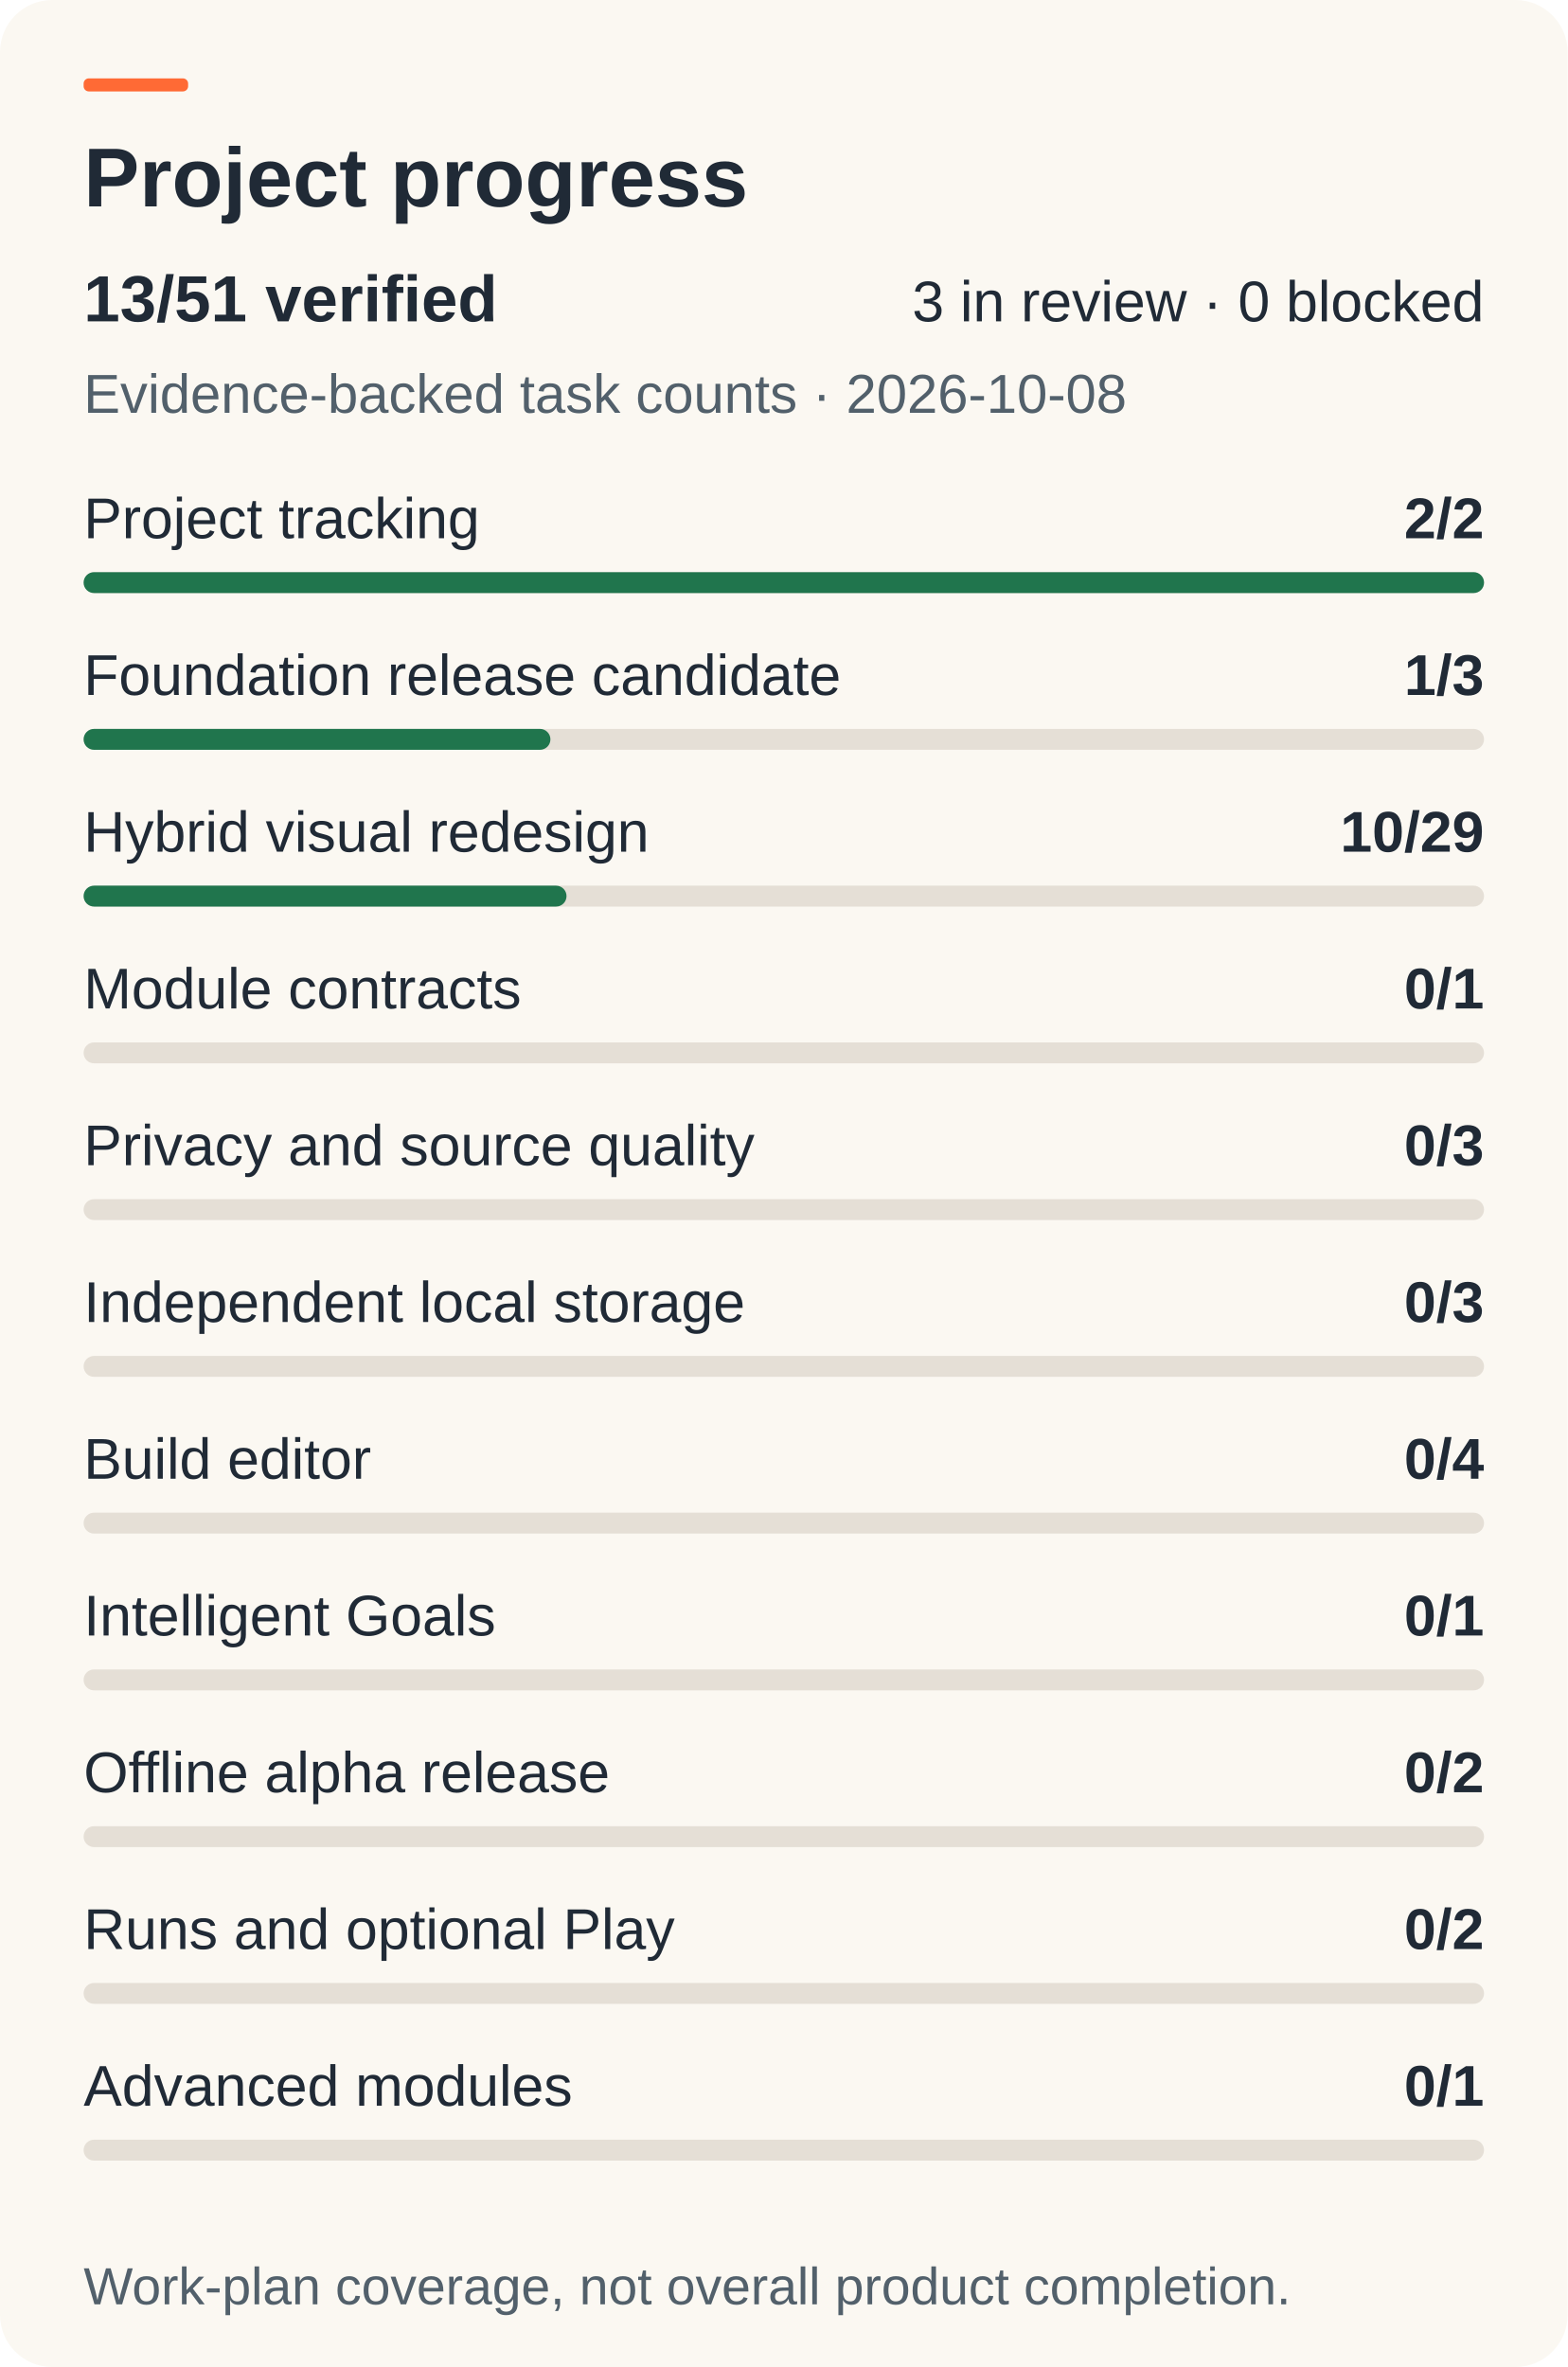
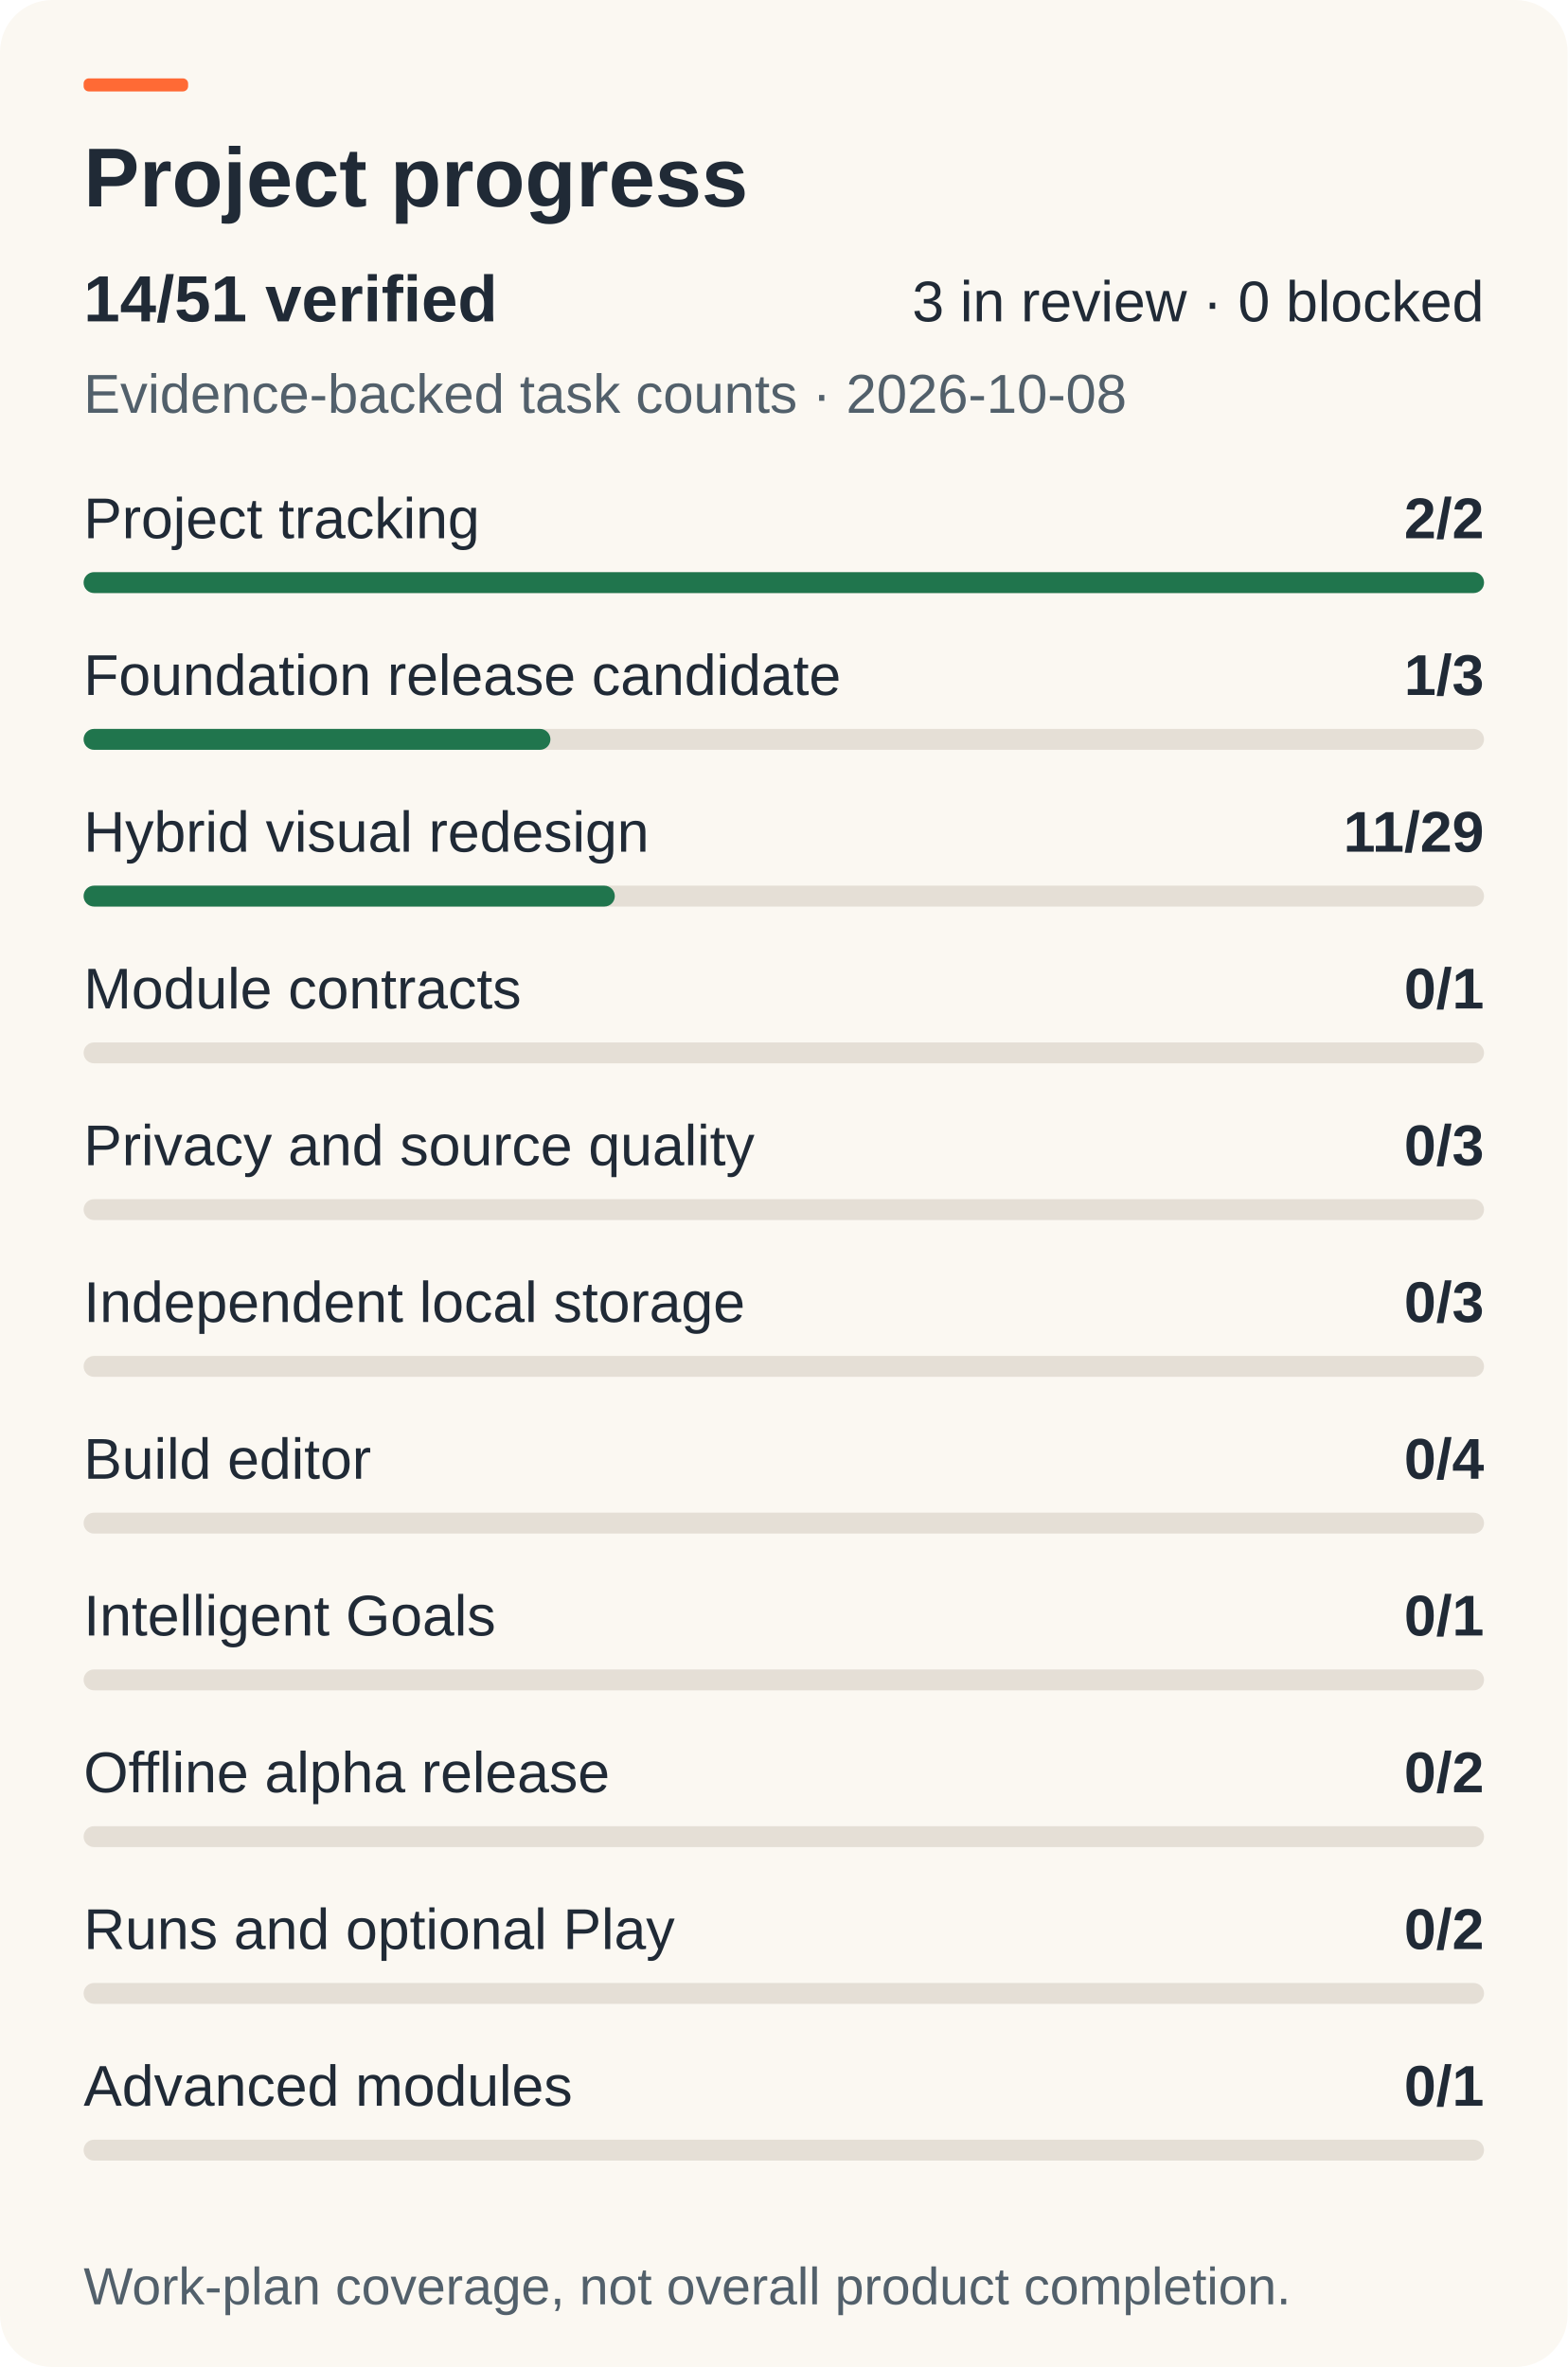
<svg xmlns="http://www.w3.org/2000/svg" width="600" height="906" viewBox="0 0 600 906" role="img" aria-labelledby="title description">
  <rect width="600" height="906" rx="20" fill="#FBF8F2" />
  <g font-family="Arial, sans-serif" fill="#202A36">
    <rect x="32" y="30" width="40" height="5" rx="2" fill="#FF6A35" />
    <text x="32" y="79" font-size="32" font-weight="700">Project progress</text>
-     <text x="32" y="123" font-size="25" font-weight="700">13/51 verified</text>
+     <text x="32" y="123" font-size="25" font-weight="700">14/51 verified</text>
    <text x="568" y="123" text-anchor="end" font-size="22">3 in review · 0 blocked</text>
    <text x="32" y="158" font-size="21" fill="#52606B">Evidence-backed task counts · 2026-10-08</text>
    <text x="32" y="206" font-size="22">Project tracking</text>
    <text x="568" y="206" text-anchor="end" font-size="22" font-weight="700">2/2</text>
    <rect x="32" y="219" width="536" height="8" rx="4" fill="#E5DFD6" />
    <rect x="32" y="219" width="536" height="8" rx="4" fill="#20754D" />
    <text x="32" y="266" font-size="22">Foundation release candidate</text>
    <text x="568" y="266" text-anchor="end" font-size="22" font-weight="700">1/3</text>
    <rect x="32" y="279" width="536" height="8" rx="4" fill="#E5DFD6" />
    <rect x="32" y="279" width="178.667" height="8" rx="4" fill="#20754D" />
    <text x="32" y="326" font-size="22">Hybrid visual redesign</text>
-     <text x="568" y="326" text-anchor="end" font-size="22" font-weight="700">10/29</text>
+     <text x="568" y="326" text-anchor="end" font-size="22" font-weight="700">11/29</text>
    <rect x="32" y="339" width="536" height="8" rx="4" fill="#E5DFD6" />
-     <rect x="32" y="339" width="184.828" height="8" rx="4" fill="#20754D" />
+     <rect x="32" y="339" width="203.31" height="8" rx="4" fill="#20754D" />
    <text x="32" y="386" font-size="22">Module contracts</text>
    <text x="568" y="386" text-anchor="end" font-size="22" font-weight="700">0/1</text>
    <rect x="32" y="399" width="536" height="8" rx="4" fill="#E5DFD6" />
    <text x="32" y="446" font-size="22">Privacy and source quality</text>
    <text x="568" y="446" text-anchor="end" font-size="22" font-weight="700">0/3</text>
    <rect x="32" y="459" width="536" height="8" rx="4" fill="#E5DFD6" />
    <text x="32" y="506" font-size="22">Independent local storage</text>
    <text x="568" y="506" text-anchor="end" font-size="22" font-weight="700">0/3</text>
    <rect x="32" y="519" width="536" height="8" rx="4" fill="#E5DFD6" />
    <text x="32" y="566" font-size="22">Build editor</text>
    <text x="568" y="566" text-anchor="end" font-size="22" font-weight="700">0/4</text>
    <rect x="32" y="579" width="536" height="8" rx="4" fill="#E5DFD6" />
    <text x="32" y="626" font-size="22">Intelligent Goals</text>
    <text x="568" y="626" text-anchor="end" font-size="22" font-weight="700">0/1</text>
    <rect x="32" y="639" width="536" height="8" rx="4" fill="#E5DFD6" />
    <text x="32" y="686" font-size="22">Offline alpha release</text>
    <text x="568" y="686" text-anchor="end" font-size="22" font-weight="700">0/2</text>
    <rect x="32" y="699" width="536" height="8" rx="4" fill="#E5DFD6" />
    <text x="32" y="746" font-size="22">Runs and optional Play</text>
    <text x="568" y="746" text-anchor="end" font-size="22" font-weight="700">0/2</text>
    <rect x="32" y="759" width="536" height="8" rx="4" fill="#E5DFD6" />
    <text x="32" y="806" font-size="22">Advanced modules</text>
    <text x="568" y="806" text-anchor="end" font-size="22" font-weight="700">0/1</text>
    <rect x="32" y="819" width="536" height="8" rx="4" fill="#E5DFD6" />
    <text x="32" y="882" font-size="20" fill="#52606B">Work-plan coverage, not overall product completion.</text>
  </g>
</svg>
